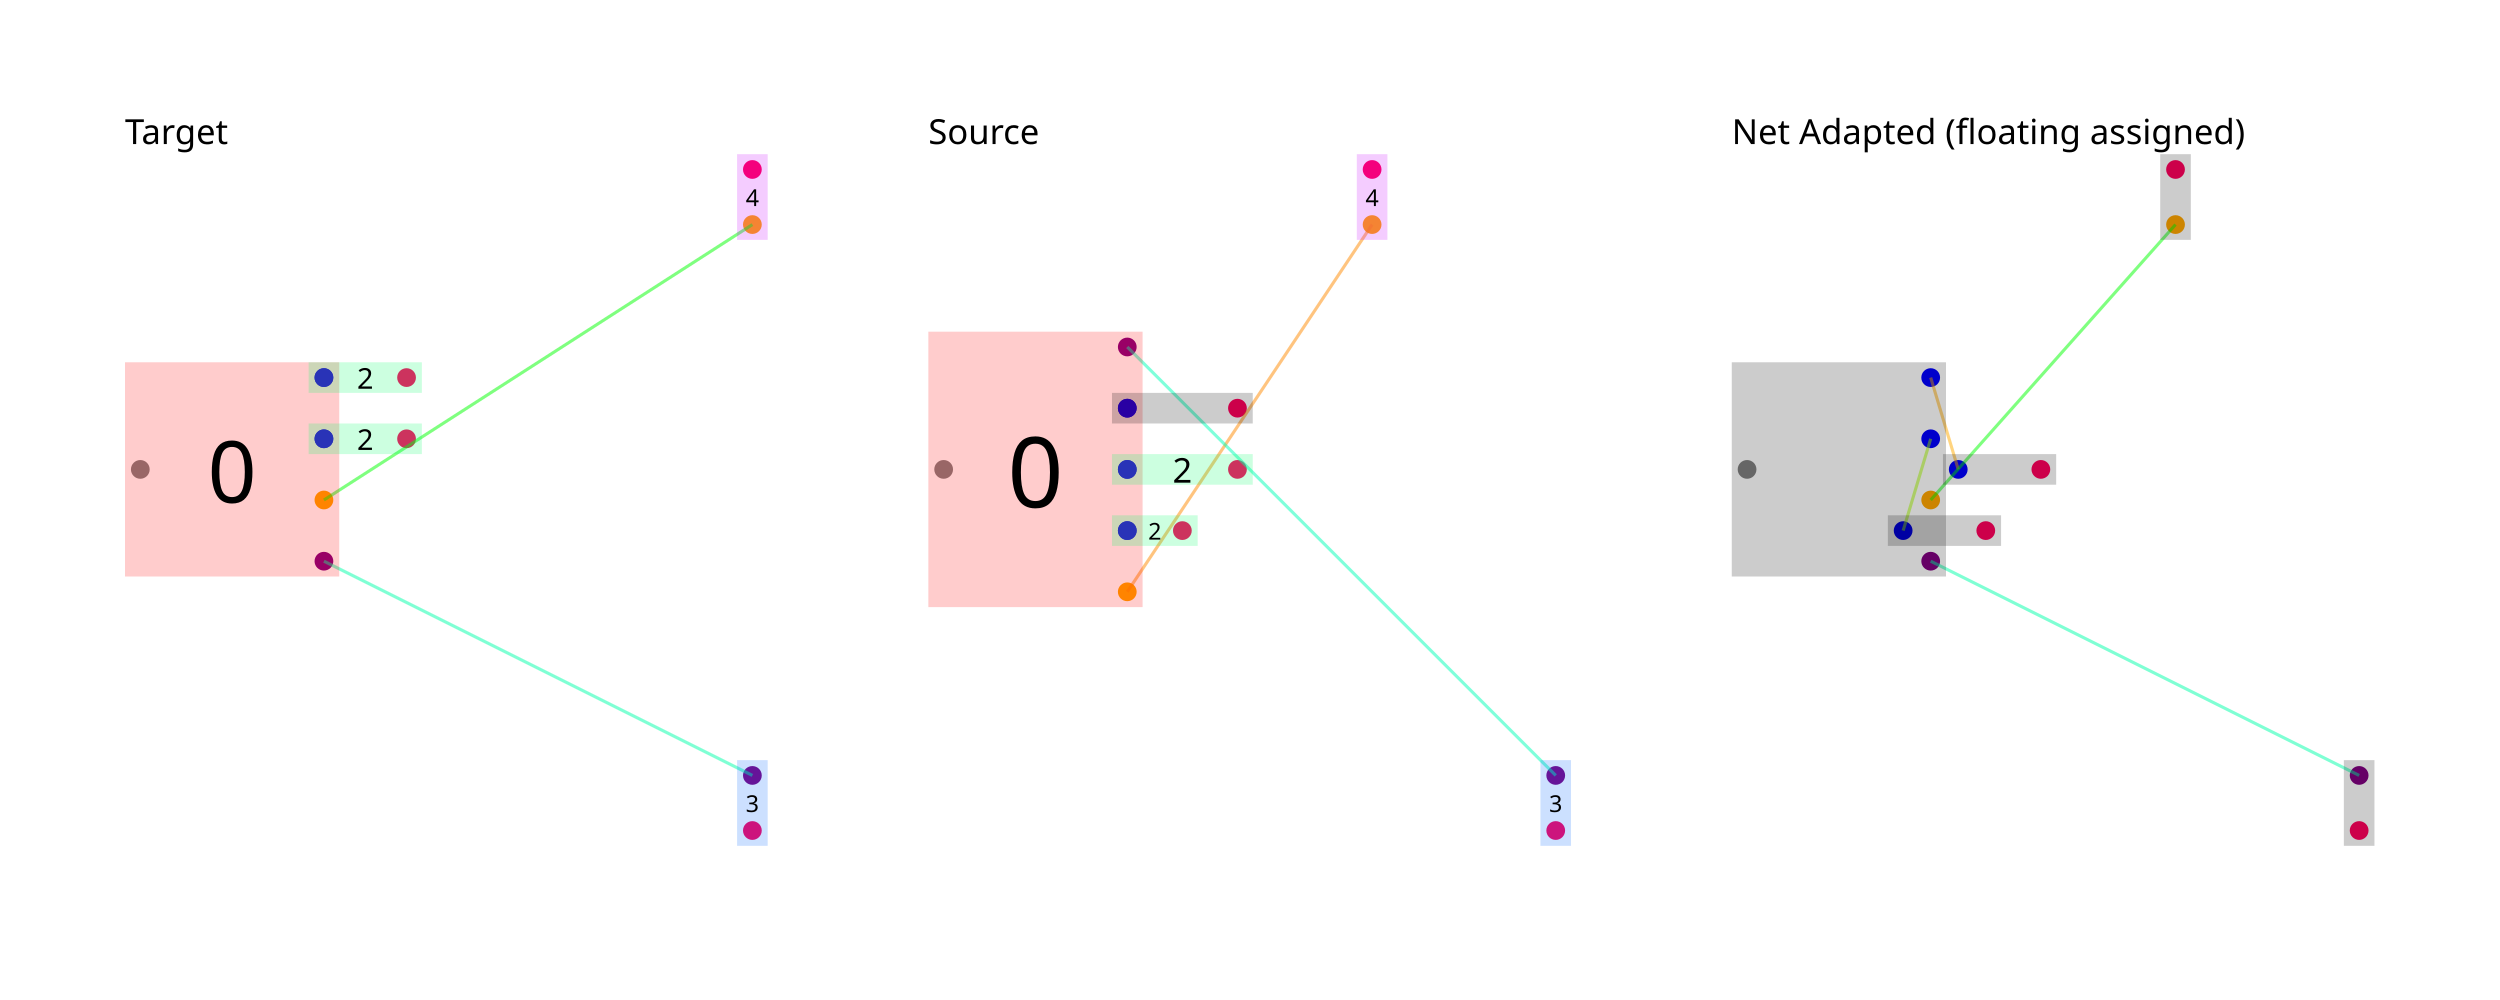
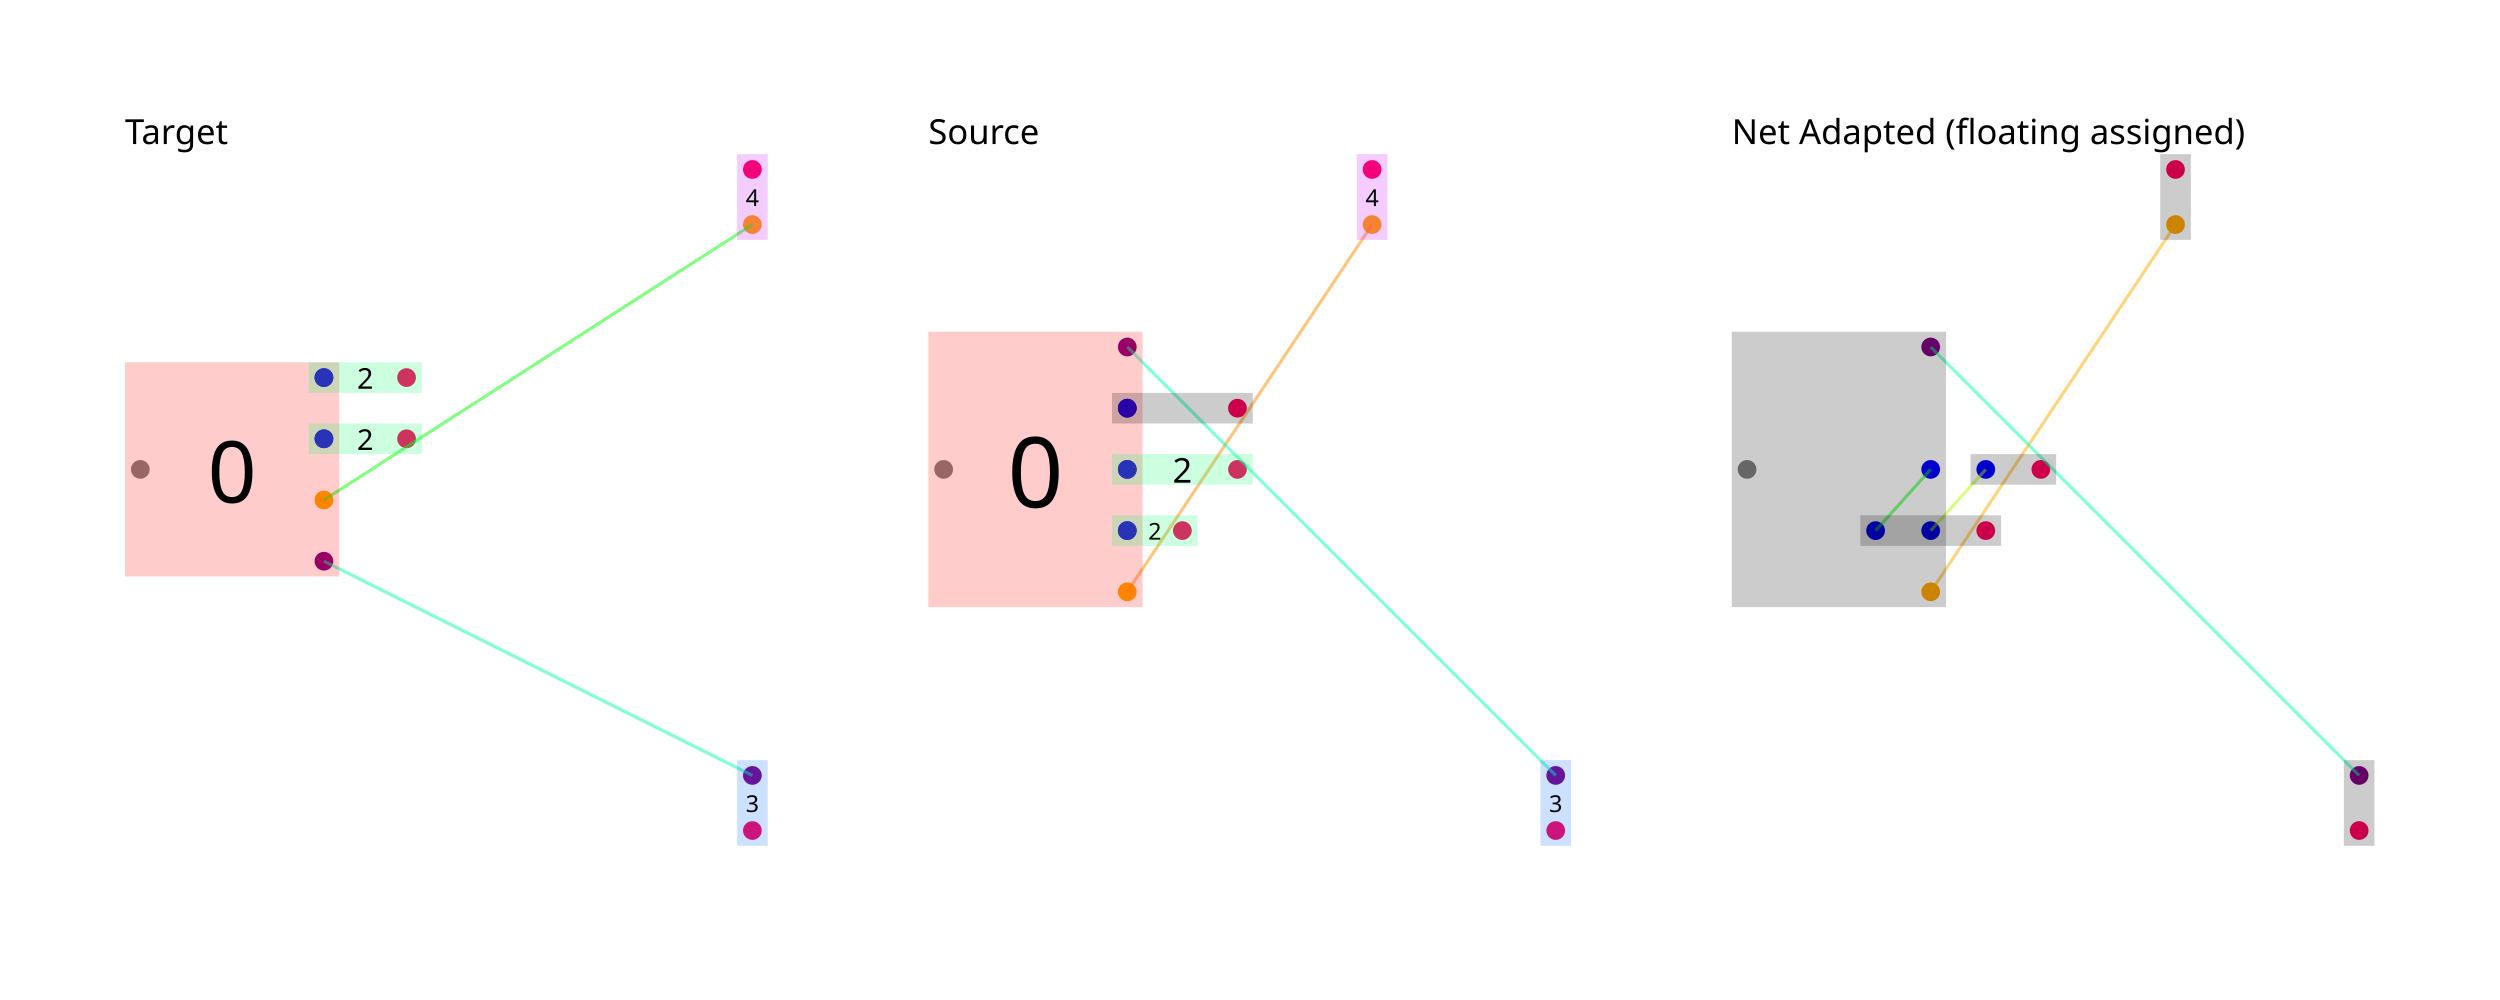
<svg xmlns="http://www.w3.org/2000/svg" width="800" height="320" viewBox="0 0 800 320">
  <rect width="100%" height="100%" fill="white" />
  <g>
    <circle data-type="point" data-label="schematic_component_0_center component_center center_schematic_component_0" data-x="0" data-y="0" cx="44.897" cy="150.207" r="3" fill="gray" />
  </g>
  <g>
    <circle data-type="point" data-label="schematic_port_0 normal unnamedsubcircuit7_connectivity_net0" data-x="0.6000000000000001" data-y="0.30000000000000004" cx="103.656" cy="120.827" r="3" fill="blue" />
  </g>
  <g>
    <circle data-type="point" data-label="schematic_port_1 normal unnamedsubcircuit7_connectivity_net1" data-x="0.6000000000000001" data-y="0.09999999999999998" cx="103.656" cy="140.414" r="3" fill="blue" />
  </g>
  <g>
    <circle data-type="point" data-label="schematic_port_2 vcc unnamedsubcircuit7_connectivity_net2" data-x="0.6000000000000001" data-y="-0.10000000000000003" cx="103.656" cy="160" r="3" fill="orange" />
  </g>
  <g>
    <circle data-type="point" data-label="schematic_port_3 gnd unnamedsubcircuit7_connectivity_net3" data-x="0.6000000000000001" data-y="-0.30000000000000004" cx="103.656" cy="179.586" r="3" fill="purple" />
  </g>
  <g>
    <circle data-type="point" data-label="schematic_net_label_0_pin gnd unnamedsubcircuit7_connectivity_net3" data-x="2" data-y="-1" cx="240.761" cy="248.139" r="3" fill="purple" />
  </g>
  <g>
    <circle data-type="point" data-label="schematic_net_label_0_center netlabel_center schematic_net_label_0_center" data-x="2" data-y="-1.18" cx="240.761" cy="265.767" r="3" fill="hsl(338.4, 100%, 50%, 1)" />
  </g>
  <g>
    <circle data-type="point" data-label="schematic_net_label_1_pin vcc unnamedsubcircuit7_connectivity_net2" data-x="2" data-y="0.8" cx="240.761" cy="71.861" r="3" fill="orange" />
  </g>
  <g>
    <circle data-type="point" data-label="schematic_net_label_1_center netlabel_center schematic_net_label_1_center" data-x="2" data-y="0.98" cx="240.761" cy="54.233" r="3" fill="hsl(338.4, 100%, 50%, 1)" />
  </g>
  <g>
    <circle data-type="point" data-label="schematic_net_label_2_pin normal unnamedsubcircuit7_connectivity_net0" data-x="0.6000000000000001" data-y="0.30000000000000004" cx="103.656" cy="120.827" r="3" fill="blue" />
  </g>
  <g>
    <circle data-type="point" data-label="schematic_net_label_2_center netlabel_center schematic_net_label_2_center" data-x="0.8700000000000001" data-y="0.30000000000000004" cx="130.098" cy="120.827" r="3" fill="hsl(338.4, 100%, 50%, 1)" />
  </g>
  <g>
    <circle data-type="point" data-label="schematic_net_label_3_pin normal unnamedsubcircuit7_connectivity_net1" data-x="0.6000000000000001" data-y="0.09999999999999998" cx="103.656" cy="140.414" r="3" fill="blue" />
  </g>
  <g>
    <circle data-type="point" data-label="schematic_net_label_3_center netlabel_center schematic_net_label_3_center" data-x="0.8700000000000001" data-y="0.09999999999999998" cx="130.098" cy="140.414" r="3" fill="hsl(338.4, 100%, 50%, 1)" />
  </g>
  <g>
    <circle data-type="point" data-label="schematic_component_0_center component_center center_schematic_component_0" data-x="2.6249999999999996" data-y="0" cx="301.969" cy="150.207" r="3" fill="gray" />
  </g>
  <g>
    <circle data-type="point" data-label="schematic_port_0 vcc unnamedsubcircuit31_connectivity_net0" data-x="3.2249999999999996" data-y="-0.4" cx="360.728" cy="189.38" r="3" fill="orange" />
  </g>
  <g>
    <circle data-type="point" data-label="schematic_port_1 normal unnamedsubcircuit31_connectivity_net1" data-x="3.2249999999999996" data-y="-0.2" cx="360.728" cy="169.793" r="3" fill="blue" />
  </g>
  <g>
    <circle data-type="point" data-label="schematic_port_2 normal unnamedsubcircuit31_connectivity_net2" data-x="3.2249999999999996" data-y="0" cx="360.728" cy="150.207" r="3" fill="blue" />
  </g>
  <g>
    <circle data-type="point" data-label="schematic_port_3 normal unnamedsubcircuit31_connectivity_net3" data-x="3.2249999999999996" data-y="0.20000000000000007" cx="360.728" cy="130.62" r="3" fill="blue" />
  </g>
  <g>
    <circle data-type="point" data-label="schematic_port_4 gnd unnamedsubcircuit31_connectivity_net4" data-x="3.2249999999999996" data-y="0.4" cx="360.728" cy="111.034" r="3" fill="purple" />
  </g>
  <g>
    <circle data-type="point" data-label="schematic_net_label_0_pin gnd unnamedsubcircuit31_connectivity_net4" data-x="4.625" data-y="-1" cx="497.833" cy="248.139" r="3" fill="purple" />
  </g>
  <g>
    <circle data-type="point" data-label="schematic_net_label_0_center netlabel_center schematic_net_label_0_center" data-x="4.625" data-y="-1.18" cx="497.833" cy="265.767" r="3" fill="hsl(338.4, 100%, 50%, 1)" />
  </g>
  <g>
    <circle data-type="point" data-label="schematic_net_label_1_pin vcc unnamedsubcircuit31_connectivity_net0" data-x="4.0249999999999995" data-y="0.8" cx="439.074" cy="71.861" r="3" fill="orange" />
  </g>
  <g>
    <circle data-type="point" data-label="schematic_net_label_1_center netlabel_center schematic_net_label_1_center" data-x="4.0249999999999995" data-y="0.98" cx="439.074" cy="54.233" r="3" fill="hsl(338.4, 100%, 50%, 1)" />
  </g>
  <g>
    <circle data-type="point" data-label="schematic_net_label_2_pin normal unnamedsubcircuit31_connectivity_net1" data-x="3.2249999999999996" data-y="-0.2" cx="360.728" cy="169.793" r="3" fill="blue" />
  </g>
  <g>
    <circle data-type="point" data-label="schematic_net_label_2_center netlabel_center schematic_net_label_2_center" data-x="3.4049999999999994" data-y="-0.2" cx="378.356" cy="169.793" r="3" fill="hsl(338.4, 100%, 50%, 1)" />
  </g>
  <g>
    <circle data-type="point" data-label="schematic_net_label_3_pin normal unnamedsubcircuit31_connectivity_net2" data-x="3.2249999999999996" data-y="0" cx="360.728" cy="150.207" r="3" fill="blue" />
  </g>
  <g>
    <circle data-type="point" data-label="schematic_net_label_3_center netlabel_center schematic_net_label_3_center" data-x="3.5849999999999995" data-y="0" cx="395.984" cy="150.207" r="3" fill="hsl(338.4, 100%, 50%, 1)" />
  </g>
  <g>
    <circle data-type="point" data-label="schematic_net_label_4_pin normal unnamedsubcircuit31_connectivity_net3" data-x="3.2249999999999996" data-y="0.20000000000000007" cx="360.728" cy="130.62" r="3" fill="blue" />
  </g>
  <g>
    <circle data-type="point" data-label="schematic_net_label_4_center netlabel_center schematic_net_label_4_center" data-x="3.5849999999999995" data-y="0.20000000000000007" cx="395.984" cy="130.62" r="3" fill="hsl(338.4, 100%, 50%, 1)" />
  </g>
  <g>
    <circle data-type="point" data-label="schematic_component_0_center component_center center_schematic_component_0" data-x="5.2502249999999995" data-y="0" cx="559.063" cy="150.207" r="3" fill="gray" />
  </g>
  <g>
-     <circle data-type="point" data-label="schematic_port_0 normal unnamedsubcircuit7_connectivity_net0" data-x="5.850225" data-y="0.30000000000000004" cx="617.822" cy="120.827" r="3" fill="blue" />
-   </g>
-   <g>
-     <circle data-type="point" data-label="schematic_port_1 normal unnamedsubcircuit7_connectivity_net1" data-x="5.850225" data-y="0.09999999999999998" cx="617.822" cy="140.414" r="3" fill="blue" />
-   </g>
-   <g>
-     <circle data-type="point" data-label="schematic_port_2 vcc unnamedsubcircuit7_connectivity_net2" data-x="5.850225" data-y="-0.10000000000000003" cx="617.822" cy="160" r="3" fill="orange" />
-   </g>
-   <g>
-     <circle data-type="point" data-label="schematic_port_3 gnd unnamedsubcircuit7_connectivity_net3" data-x="5.850225" data-y="-0.30000000000000004" cx="617.822" cy="179.586" r="3" fill="purple" />
-   </g>
-   <g>
-     <circle data-type="point" data-label="schematic_net_label_0_pin gnd unnamedsubcircuit7_connectivity_net3" data-x="7.2502249999999995" data-y="-1" cx="754.927" cy="248.139" r="3" fill="purple" />
+     <circle data-type="point" data-label="schematic_port_0 vcc unnamedsubcircuit31_connectivity_net0" data-x="5.850225" data-y="-0.4" cx="617.822" cy="189.38" r="3" fill="orange" />
+   </g>
+   <g>
+     <circle data-type="point" data-label="schematic_port_1 normal unnamedsubcircuit31_connectivity_net1" data-x="5.850225" data-y="-0.2" cx="617.822" cy="169.793" r="3" fill="blue" />
+   </g>
+   <g>
+     <circle data-type="point" data-label="schematic_port_2 normal unnamedsubcircuit31_connectivity_net2" data-x="5.850225" data-y="0" cx="617.822" cy="150.207" r="3" fill="blue" />
+   </g>
+   <g>
+     <circle data-type="point" data-label="schematic_port_4 gnd unnamedsubcircuit31_connectivity_net4" data-x="5.850225" data-y="0.4" cx="617.822" cy="111.034" r="3" fill="purple" />
+   </g>
+   <g>
+     <circle data-type="point" data-label="schematic_net_label_0_pin gnd unnamedsubcircuit31_connectivity_net4" data-x="7.2502249999999995" data-y="-1" cx="754.927" cy="248.139" r="3" fill="purple" />
  </g>
  <g>
    <circle data-type="point" data-label="schematic_net_label_0_center netlabel_center schematic_net_label_0_center" data-x="7.2502249999999995" data-y="-1.18" cx="754.927" cy="265.767" r="3" fill="hsl(338.4, 100%, 50%, 1)" />
  </g>
  <g>
-     <circle data-type="point" data-label="schematic_net_label_1_pin vcc unnamedsubcircuit7_connectivity_net2" data-x="6.650224999999999" data-y="0.8" cx="696.168" cy="71.861" r="3" fill="orange" />
+     <circle data-type="point" data-label="schematic_net_label_1_pin vcc unnamedsubcircuit31_connectivity_net0" data-x="6.650224999999999" data-y="0.8" cx="696.168" cy="71.861" r="3" fill="orange" />
  </g>
  <g>
    <circle data-type="point" data-label="schematic_net_label_1_center netlabel_center schematic_net_label_1_center" data-x="6.650224999999999" data-y="0.98" cx="696.168" cy="54.233" r="3" fill="hsl(338.4, 100%, 50%, 1)" />
  </g>
  <g>
-     <circle data-type="point" data-label="schematic_net_label_3_pin normal unnamedsubcircuit7_connectivity_net1" data-x="5.760224999999999" data-y="-0.2" cx="609.008" cy="169.793" r="3" fill="blue" />
+     <circle data-type="point" data-label="schematic_net_label_3_pin normal unnamedsubcircuit31_connectivity_net2" data-x="5.670224999999999" data-y="-0.2" cx="600.194" cy="169.793" r="3" fill="blue" />
  </g>
  <g>
    <circle data-type="point" data-label="schematic_net_label_3_center netlabel_center schematic_net_label_3_center" data-x="6.030225" data-y="-0.2" cx="635.45" cy="169.793" r="3" fill="hsl(338.4, 100%, 50%, 1)" />
  </g>
  <g>
-     <circle data-type="point" data-label="schematic_net_label_2_pin normal unnamedsubcircuit7_connectivity_net0" data-x="5.940225" data-y="0" cx="626.636" cy="150.207" r="3" fill="blue" />
+     <circle data-type="point" data-label="schematic_net_label_2_pin normal unnamedsubcircuit31_connectivity_net1" data-x="6.030225" data-y="0" cx="635.45" cy="150.207" r="3" fill="blue" />
  </g>
  <g>
    <circle data-type="point" data-label="schematic_net_label_2_center netlabel_center schematic_net_label_2_center" data-x="6.210224999999999" data-y="0" cx="653.078" cy="150.207" r="3" fill="hsl(338.4, 100%, 50%, 1)" />
  </g>
  <g>
    <polyline data-points="0.6000000000000001,0.30000000000000004 0.6000000000000001,0.30000000000000004" data-type="line" data-label="" points="103.656,120.827 103.656,120.827" fill="none" stroke="hsl(40, 100%, 50%, 0.5)" stroke-width="1" />
  </g>
  <g>
    <polyline data-points="0.6000000000000001,0.09999999999999998 0.6000000000000001,0.09999999999999998" data-type="line" data-label="" points="103.656,140.414 103.656,140.414" fill="none" stroke="hsl(80, 100%, 50%, 0.5)" stroke-width="1" />
  </g>
  <g>
    <polyline data-points="0.6000000000000001,-0.10000000000000003 2,0.8" data-type="line" data-label="" points="103.656,160 240.761,71.861" fill="none" stroke="hsl(120, 100%, 50%, 0.5)" stroke-width="1" />
  </g>
  <g>
    <polyline data-points="0.6000000000000001,-0.30000000000000004 2,-1" data-type="line" data-label="" points="103.656,179.586 240.761,248.139" fill="none" stroke="hsl(160, 100%, 50%, 0.5)" stroke-width="1" />
  </g>
  <g>
    <polyline data-points="3.2249999999999996,-0.4 4.0249999999999995,0.8" data-type="line" data-label="" points="360.728,189.38 439.074,71.861" fill="none" stroke="hsl(32.727, 100%, 50%, 0.5)" stroke-width="1" />
  </g>
  <g>
    <polyline data-points="3.2249999999999996,-0.2 3.2249999999999996,-0.2" data-type="line" data-label="" points="360.728,169.793 360.728,169.793" fill="none" stroke="hsl(65.455, 100%, 50%, 0.5)" stroke-width="1" />
  </g>
  <g>
    <polyline data-points="3.2249999999999996,0 3.2249999999999996,0" data-type="line" data-label="" points="360.728,150.207 360.728,150.207" fill="none" stroke="hsl(98.182, 100%, 50%, 0.5)" stroke-width="1" />
  </g>
  <g>
    <polyline data-points="3.2249999999999996,0.20000000000000007 3.2249999999999996,0.20000000000000007" data-type="line" data-label="" points="360.728,130.62 360.728,130.62" fill="none" stroke="hsl(130.909, 100%, 50%, 0.5)" stroke-width="1" />
  </g>
  <g>
    <polyline data-points="3.2249999999999996,0.4 4.625,-1" data-type="line" data-label="" points="360.728,111.034 497.833,248.139" fill="none" stroke="hsl(163.636, 100%, 50%, 0.5)" stroke-width="1" />
  </g>
  <g>
-     <polyline data-points="5.850225,0.30000000000000004 5.940225,0" data-type="line" data-label="" points="617.822,120.827 626.636,150.207" fill="none" stroke="hsl(40, 100%, 50%, 0.5)" stroke-width="1" />
-   </g>
-   <g>
-     <polyline data-points="5.850225,0.09999999999999998 5.760224999999999,-0.2" data-type="line" data-label="" points="617.822,140.414 609.008,169.793" fill="none" stroke="hsl(80, 100%, 50%, 0.5)" stroke-width="1" />
-   </g>
-   <g>
-     <polyline data-points="5.850225,-0.10000000000000003 6.650224999999999,0.8" data-type="line" data-label="" points="617.822,160 696.168,71.861" fill="none" stroke="hsl(120, 100%, 50%, 0.5)" stroke-width="1" />
-   </g>
-   <g>
-     <polyline data-points="5.850225,-0.30000000000000004 7.2502249999999995,-1" data-type="line" data-label="" points="617.822,179.586 754.927,248.139" fill="none" stroke="hsl(160, 100%, 50%, 0.5)" stroke-width="1" />
+     <polyline data-points="5.850225,-0.4 6.650224999999999,0.8" data-type="line" data-label="" points="617.822,189.38 696.168,71.861" fill="none" stroke="hsl(40, 100%, 50%, 0.5)" stroke-width="1" />
+   </g>
+   <g>
+     <polyline data-points="5.850225,-0.2 6.030225,0" data-type="line" data-label="" points="617.822,169.793 635.45,150.207" fill="none" stroke="hsl(80, 100%, 50%, 0.5)" stroke-width="1" />
+   </g>
+   <g>
+     <polyline data-points="5.850225,0 5.670224999999999,-0.2" data-type="line" data-label="" points="617.822,150.207 600.194,169.793" fill="none" stroke="hsl(120, 100%, 50%, 0.5)" stroke-width="1" />
+   </g>
+   <g>
+     <polyline data-points="5.850225,0.4 7.2502249999999995,-1" data-type="line" data-label="" points="617.822,111.034 754.927,248.139" fill="none" stroke="hsl(160, 100%, 50%, 0.5)" stroke-width="1" />
  </g>
  <g>
    <rect data-type="rect" data-label="schematic_component_0" data-x="0.30000000000000004" data-y="0" x="40" y="115.931" width="68.553" height="68.553" fill="hsl(0, 100%, 50%, 0.2)" stroke="black" stroke-width="0.01" />
  </g>
  <g>
    <rect data-type="rect" data-label="schematic_net_label_0" data-x="2" data-y="-1.0899999999999999" x="235.864" y="243.242" width="9.793" height="27.421" fill="hsl(216, 100%, 50%, 0.2)" stroke="black" stroke-width="0.01" />
  </g>
  <g>
    <rect data-type="rect" data-label="schematic_net_label_1" data-x="2" data-y="0.89" x="235.864" y="49.337" width="9.793" height="27.421" fill="hsl(288, 100%, 50%, 0.2)" stroke="black" stroke-width="0.01" />
  </g>
  <g>
    <rect data-type="rect" data-label="schematic_net_label_2" data-x="0.7350000000000001" data-y="0.30000000000000004" x="98.759" y="115.931" width="36.235" height="9.793" fill="hsl(144, 100%, 50%, 0.2)" stroke="black" stroke-width="0.01" />
  </g>
  <g>
    <rect data-type="rect" data-label="schematic_net_label_3" data-x="0.7350000000000001" data-y="0.09999999999999998" x="98.759" y="135.517" width="36.235" height="9.793" fill="hsl(144, 100%, 50%, 0.2)" stroke="black" stroke-width="0.01" />
  </g>
  <g>
    <rect data-type="rect" data-label="schematic_component_0" data-x="2.925" data-y="0" x="297.072" y="106.137" width="68.553" height="88.139" fill="hsl(0, 100%, 50%, 0.2)" stroke="black" stroke-width="0.01" />
  </g>
  <g>
    <rect data-type="rect" data-label="schematic_net_label_0" data-x="4.625" data-y="-1.0899999999999999" x="492.936" y="243.242" width="9.793" height="27.421" fill="hsl(216, 100%, 50%, 0.2)" stroke="black" stroke-width="0.01" />
  </g>
  <g>
    <rect data-type="rect" data-label="schematic_net_label_1" data-x="4.0249999999999995" data-y="0.89" x="434.177" y="49.337" width="9.793" height="27.421" fill="hsl(288, 100%, 50%, 0.2)" stroke="black" stroke-width="0.01" />
  </g>
  <g>
    <rect data-type="rect" data-label="schematic_net_label_2" data-x="3.3149999999999995" data-y="-0.2" x="355.831" y="164.897" width="27.421" height="9.793" fill="hsl(144, 100%, 50%, 0.2)" stroke="black" stroke-width="0.01" />
  </g>
  <g>
    <rect data-type="rect" data-label="schematic_net_label_3" data-x="3.4049999999999994" data-y="0" x="355.831" y="145.31" width="45.049" height="9.793" fill="hsl(144, 100%, 50%, 0.2)" stroke="black" stroke-width="0.01" />
  </g>
  <g>
    <rect data-type="rect" data-label="schematic_net_label_4" data-x="3.4049999999999994" data-y="0.20000000000000007" x="355.831" y="125.724" width="45.049" height="9.793" fill="rgba(0, 0, 0, 0.2)" stroke="black" stroke-width="0.01" />
  </g>
  <g>
-     <rect data-type="rect" data-label="schematic_component_0" data-x="5.550224999999999" data-y="0" x="554.166" y="115.931" width="68.553" height="68.553" fill="rgba(0, 0, 0, 0.2)" stroke="black" stroke-width="0.01" />
+     <rect data-type="rect" data-label="schematic_component_0" data-x="5.550224999999999" data-y="0" x="554.166" y="106.137" width="68.553" height="88.139" fill="rgba(0, 0, 0, 0.2)" stroke="black" stroke-width="0.01" />
  </g>
  <g>
    <rect data-type="rect" data-label="schematic_net_label_0" data-x="7.2502249999999995" data-y="-1.0899999999999999" x="750.031" y="243.242" width="9.793" height="27.421" fill="rgba(0, 0, 0, 0.2)" stroke="black" stroke-width="0.01" />
  </g>
  <g>
    <rect data-type="rect" data-label="schematic_net_label_1" data-x="6.650224999999999" data-y="0.89" x="691.271" y="49.337" width="9.793" height="27.421" fill="rgba(0, 0, 0, 0.2)" stroke="black" stroke-width="0.01" />
  </g>
  <g>
-     <rect data-type="rect" data-label="schematic_net_label_3" data-x="5.895225" data-y="-0.2" x="604.112" y="164.897" width="36.235" height="9.793" fill="rgba(0, 0, 0, 0.2)" stroke="black" stroke-width="0.01" />
-   </g>
-   <g>
-     <rect data-type="rect" data-label="schematic_net_label_2" data-x="6.075225" data-y="0" x="621.739" y="145.31" width="36.235" height="9.793" fill="rgba(0, 0, 0, 0.2)" stroke="black" stroke-width="0.01" />
+     <rect data-type="rect" data-label="schematic_net_label_3" data-x="5.850225" data-y="-0.2" x="595.298" y="164.897" width="45.049" height="9.793" fill="rgba(0, 0, 0, 0.2)" stroke="black" stroke-width="0.01" />
+   </g>
+   <g>
+     <rect data-type="rect" data-label="schematic_net_label_2" data-x="6.120225" data-y="0" x="630.553" y="145.31" width="27.421" height="9.793" fill="rgba(0, 0, 0, 0.2)" stroke="black" stroke-width="0.01" />
  </g>
  <text data-type="text" data-label="Target" data-x="-0.04999999999999999" data-y="1.03" x="40" y="49.337" fill="black" font-size="11.066" font-family="sans-serif" text-anchor="start" dominant-baseline="text-after-edge">Target</text>
  <text data-type="text" data-label="0" data-x="0.30000000000000004" data-y="0" x="74.276" y="150.207" fill="black" font-size="27.421" font-family="sans-serif" text-anchor="middle" dominant-baseline="central">0</text>
  <text data-type="text" data-label="3" data-x="2" data-y="-1.0899999999999999" x="240.761" y="256.953" fill="black" font-size="7.443" font-family="sans-serif" text-anchor="middle" dominant-baseline="central">3</text>
  <text data-type="text" data-label="4" data-x="2" data-y="0.89" x="240.761" y="63.047" fill="black" font-size="7.443" font-family="sans-serif" text-anchor="middle" dominant-baseline="central">4</text>
  <text data-type="text" data-label="2" data-x="0.7350000000000001" data-y="0.30000000000000004" x="116.877" y="120.827" fill="black" font-size="9.206" font-family="sans-serif" text-anchor="middle" dominant-baseline="central">2</text>
  <text data-type="text" data-label="2" data-x="0.7350000000000001" data-y="0.09999999999999998" x="116.877" y="140.414" fill="black" font-size="9.206" font-family="sans-serif" text-anchor="middle" dominant-baseline="central">2</text>
  <text data-type="text" data-label="Source" data-x="2.5749999999999997" data-y="1.03" x="297.072" y="49.337" fill="black" font-size="11.066" font-family="sans-serif" text-anchor="start" dominant-baseline="text-after-edge">Source</text>
  <text data-type="text" data-label="0" data-x="2.925" data-y="0" x="331.348" y="150.207" fill="black" font-size="31.338" font-family="sans-serif" text-anchor="middle" dominant-baseline="central">0</text>
  <text data-type="text" data-label="3" data-x="4.625" data-y="-1.0899999999999999" x="497.833" y="256.953" fill="black" font-size="7.443" font-family="sans-serif" text-anchor="middle" dominant-baseline="central">3</text>
  <text data-type="text" data-label="4" data-x="4.0249999999999995" data-y="0.89" x="439.074" y="63.047" fill="black" font-size="7.443" font-family="sans-serif" text-anchor="middle" dominant-baseline="central">4</text>
  <text data-type="text" data-label="2" data-x="3.3149999999999995" data-y="-0.2" x="369.542" y="169.793" fill="black" font-size="7.443" font-family="sans-serif" text-anchor="middle" dominant-baseline="central">2</text>
  <text data-type="text" data-label="2" data-x="3.4049999999999994" data-y="0" x="378.356" y="150.207" fill="black" font-size="10.968" font-family="sans-serif" text-anchor="middle" dominant-baseline="central">2</text>
  <text data-type="text" data-label="Net Adapted (floating assigned)" data-x="5.200225" data-y="1.03" x="554.166" y="49.337" fill="black" font-size="11.066" font-family="sans-serif" text-anchor="start" dominant-baseline="text-after-edge">Net Adapted (floating assigned)</text>
  <g id="crosshair" style="display: none">
    <line id="crosshair-h" y1="0" y2="320" stroke="#666" stroke-width="0.5" />
    <line id="crosshair-v" x1="0" x2="800" stroke="#666" stroke-width="0.5" />
    <text id="coordinates" font-family="monospace" font-size="12" fill="#666" />
  </g>
</svg>
